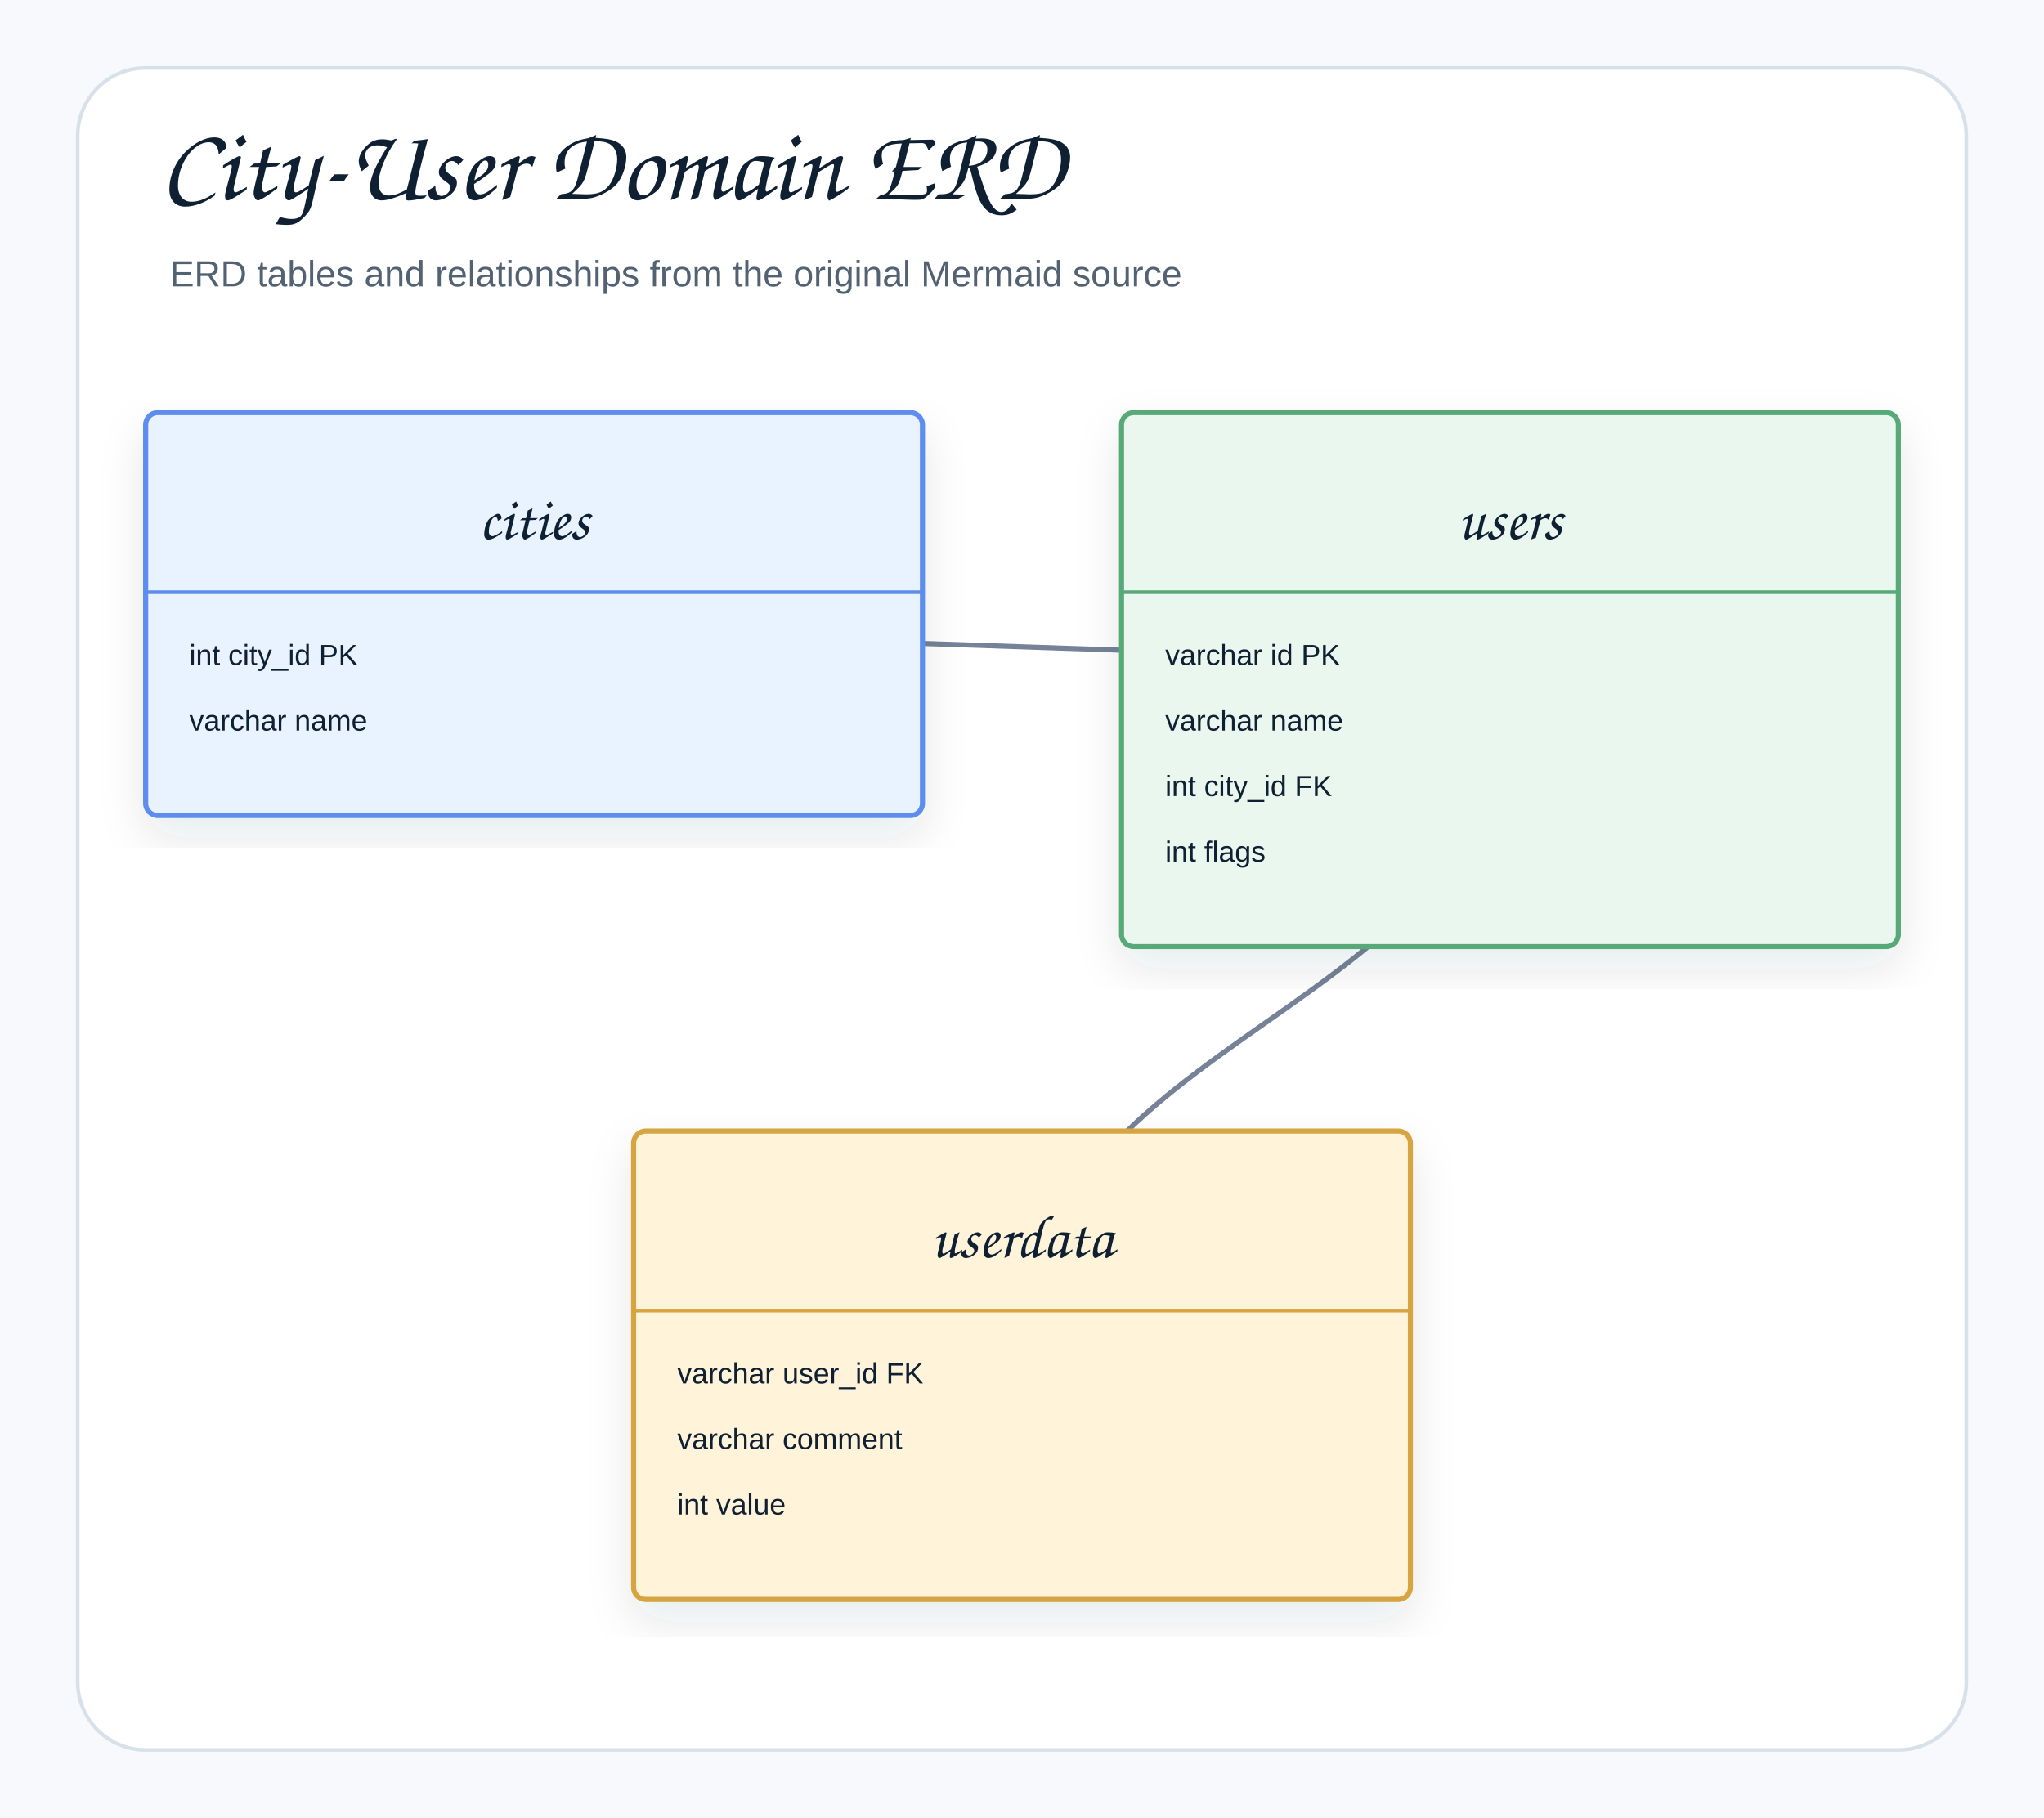
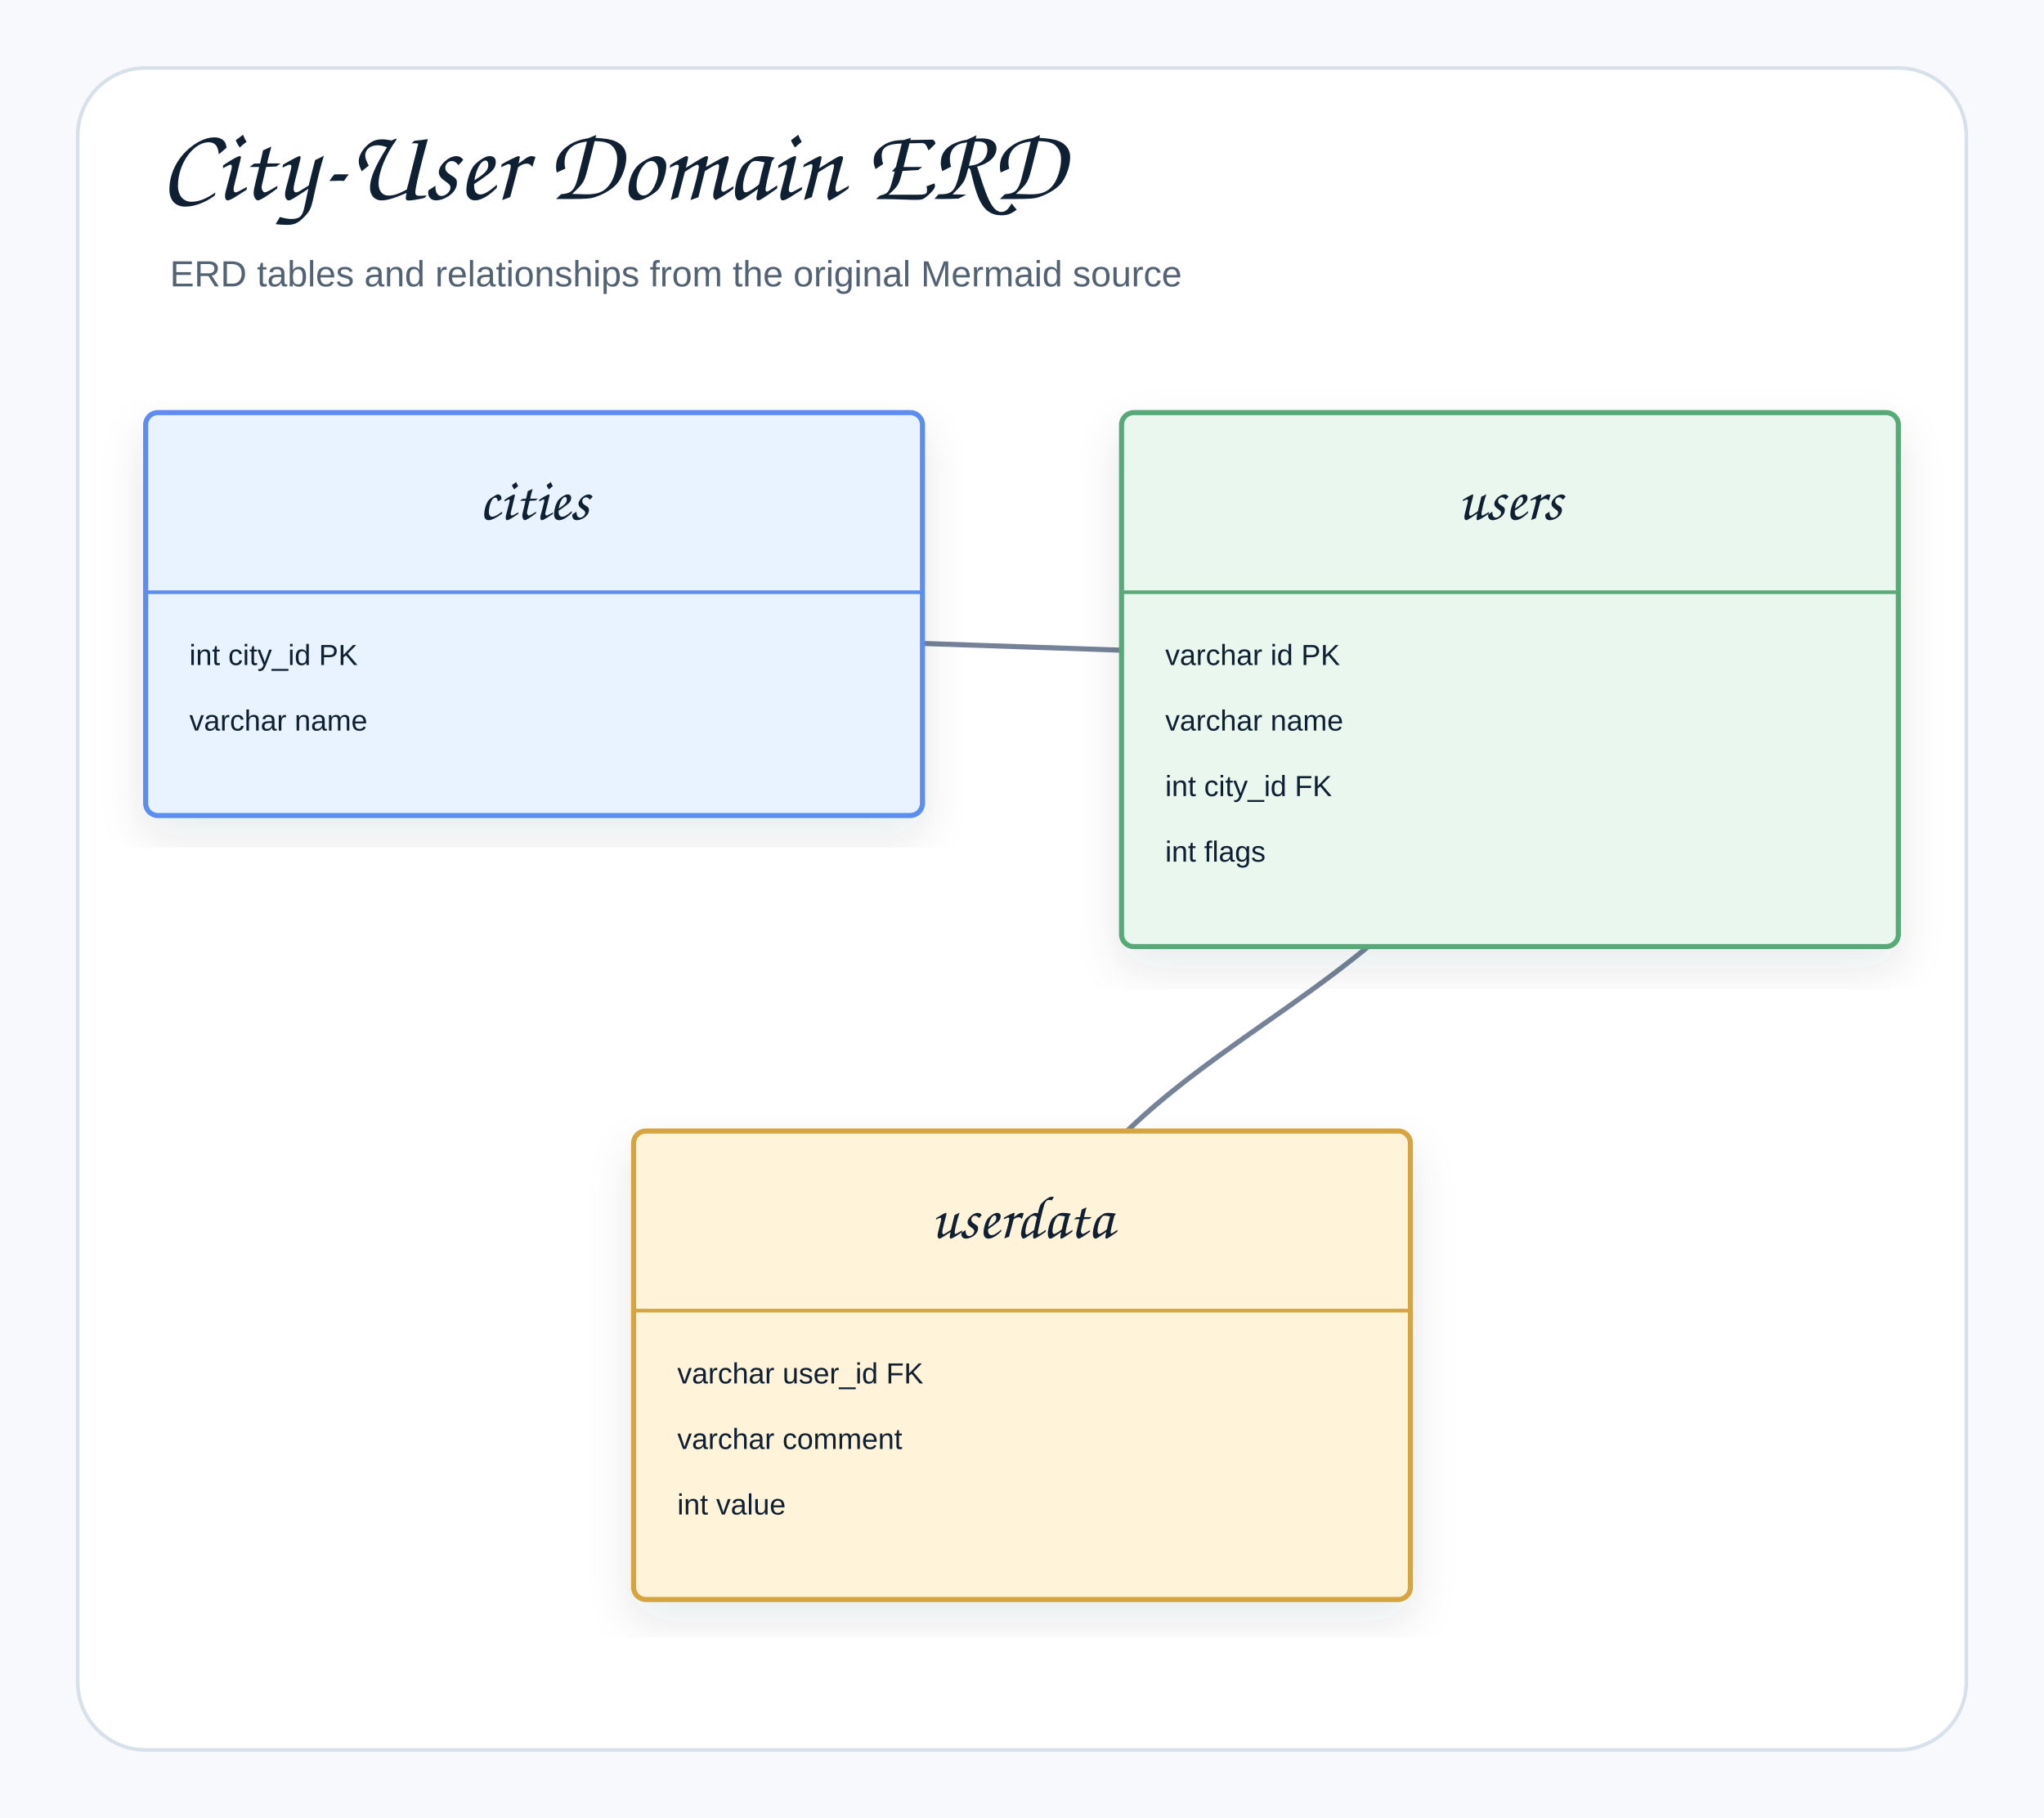
<svg xmlns="http://www.w3.org/2000/svg" width="842" height="749" viewBox="0 0 842 749" role="img" aria-label="City-User Domain ERD">
  <defs>
    <filter id="shadow" x="-8%" y="-8%" width="116%" height="116%">
      <feDropShadow dx="0" dy="8" stdDeviation="9" flood-color="#1f2937" flood-opacity="0.10" />
    </filter>
    <marker id="openArrow" markerWidth="12" markerHeight="10" refX="10" refY="5" orient="auto" markerUnits="strokeWidth">
      <path d="M 1 1 L 10 5 L 1 9" fill="none" stroke="#758297" stroke-width="1.8" stroke-linecap="round" stroke-linejoin="round" />
    </marker>
    <marker id="inherit" markerWidth="14" markerHeight="12" refX="12" refY="6" orient="auto" markerUnits="strokeWidth">
      <path d="M 0 1 L 12 6 L 0 11 Z" fill="#ffffff" stroke="#758297" stroke-width="1.8" />
    </marker>
    <style>
    .canvas{fill:#f7f9fc}.frame{fill:#fff;stroke:#d8e0ea;stroke-width:1.5}
    .title{font-family:"Architects Daughter","Comic Sans MS","Comic Sans",cursive;font-size:43px;font-weight:400;fill:#102033}
    .subtitle{font-family:"Comic Sans MS","Comic Sans","Comic Neue",Arial,sans-serif;font-size:15px;font-weight:400;fill:#536273}
    .label{font-family:"Architects Daughter","Comic Sans MS","Comic Sans",cursive;font-size:25px;font-weight:400;fill:#102033}
    .smallLabel{font-family:"Architects Daughter","Comic Sans MS","Comic Sans",cursive;font-size:21px;font-weight:400;fill:#102033}
    .mono{font-family:"Comic Sans MS","Comic Sans","Comic Neue",Arial,sans-serif;font-size:12px;font-weight:400;fill:#102033}
    .small{font-family:"Comic Sans MS","Comic Sans","Comic Neue",Arial,sans-serif;font-size:12px;font-weight:400;fill:#536273}
    .strong{font-family:"Comic Sans MS","Comic Sans","Comic Neue",Arial,sans-serif;font-size:13px;font-weight:400;fill:#102033}
    .card{stroke-width:2.1;filter:url(#shadow)}.compartment{stroke-width:1.5;fill:none}
    .line{stroke:#758297;stroke-width:2.1;fill:none;marker-end:url(#openArrow)}
    .plainLine{stroke:#758297;stroke-width:2.1;fill:none}
    .dashed{stroke:#758297;stroke-width:2.1;stroke-dasharray:7 6;fill:none;marker-end:url(#openArrow)}
    .inheritLine{stroke:#758297;stroke-width:2.2;fill:none;marker-end:url(#inherit)}
    .implLine{stroke:#758297;stroke-width:2.2;stroke-dasharray:8 7;fill:none;marker-end:url(#inherit)}
  </style>
  </defs>
  <rect class="canvas" width="842" height="749" />
  <rect class="frame" x="32" y="28" width="778" height="693" rx="28" />
  <text class="title" x="66" y="82">City-User Domain ERD</text>
  <text class="subtitle" x="70" y="118">ERD tables and relationships from the original Mermaid source</text>
  <path class="line" d="M622 280 C622 421.25 421 421.25 421 562.5" />
  <path class="line" d="M220 253 C220 266.5 622 266.5 622 280" />
  <g transform="translate(60,170)">
    <rect class="card" x="0" y="0" width="320" height="166" rx="5" fill="#E8F3FF" stroke="#5B8DEF" />
    <line class="compartment" x1="0" y1="74" x2="320" y2="74" stroke="#5B8DEF" />
-     <text class="label" x="160" y="52" text-anchor="middle">cities</text>
+     <text class="label" x="160" y="44" text-anchor="middle">cities</text>
    <text class="mono" x="18" y="104">int city_id PK</text>
    <text class="mono" x="18" y="131">varchar name</text>
  </g>
  <g transform="translate(462,170)">
    <rect class="card" x="0" y="0" width="320" height="220" rx="5" fill="#EAF7EF" stroke="#58A978" />
    <line class="compartment" x1="0" y1="74" x2="320" y2="74" stroke="#58A978" />
-     <text class="label" x="160" y="52" text-anchor="middle">users</text>
+     <text class="label" x="160" y="44" text-anchor="middle">users</text>
    <text class="mono" x="18" y="104">varchar id PK</text>
    <text class="mono" x="18" y="131">varchar name</text>
    <text class="mono" x="18" y="158">int city_id FK</text>
    <text class="mono" x="18" y="185">int flags</text>
  </g>
  <g transform="translate(261,466)">
    <rect class="card" x="0" y="0" width="320" height="193" rx="5" fill="#FFF3D9" stroke="#D6A441" />
    <line class="compartment" x1="0" y1="74" x2="320" y2="74" stroke="#D6A441" />
-     <text class="label" x="160" y="52" text-anchor="middle">userdata</text>
+     <text class="label" x="160" y="44" text-anchor="middle">userdata</text>
    <text class="mono" x="18" y="104">varchar user_id FK</text>
    <text class="mono" x="18" y="131">varchar comment</text>
    <text class="mono" x="18" y="158">int value</text>
  </g>
</svg>
